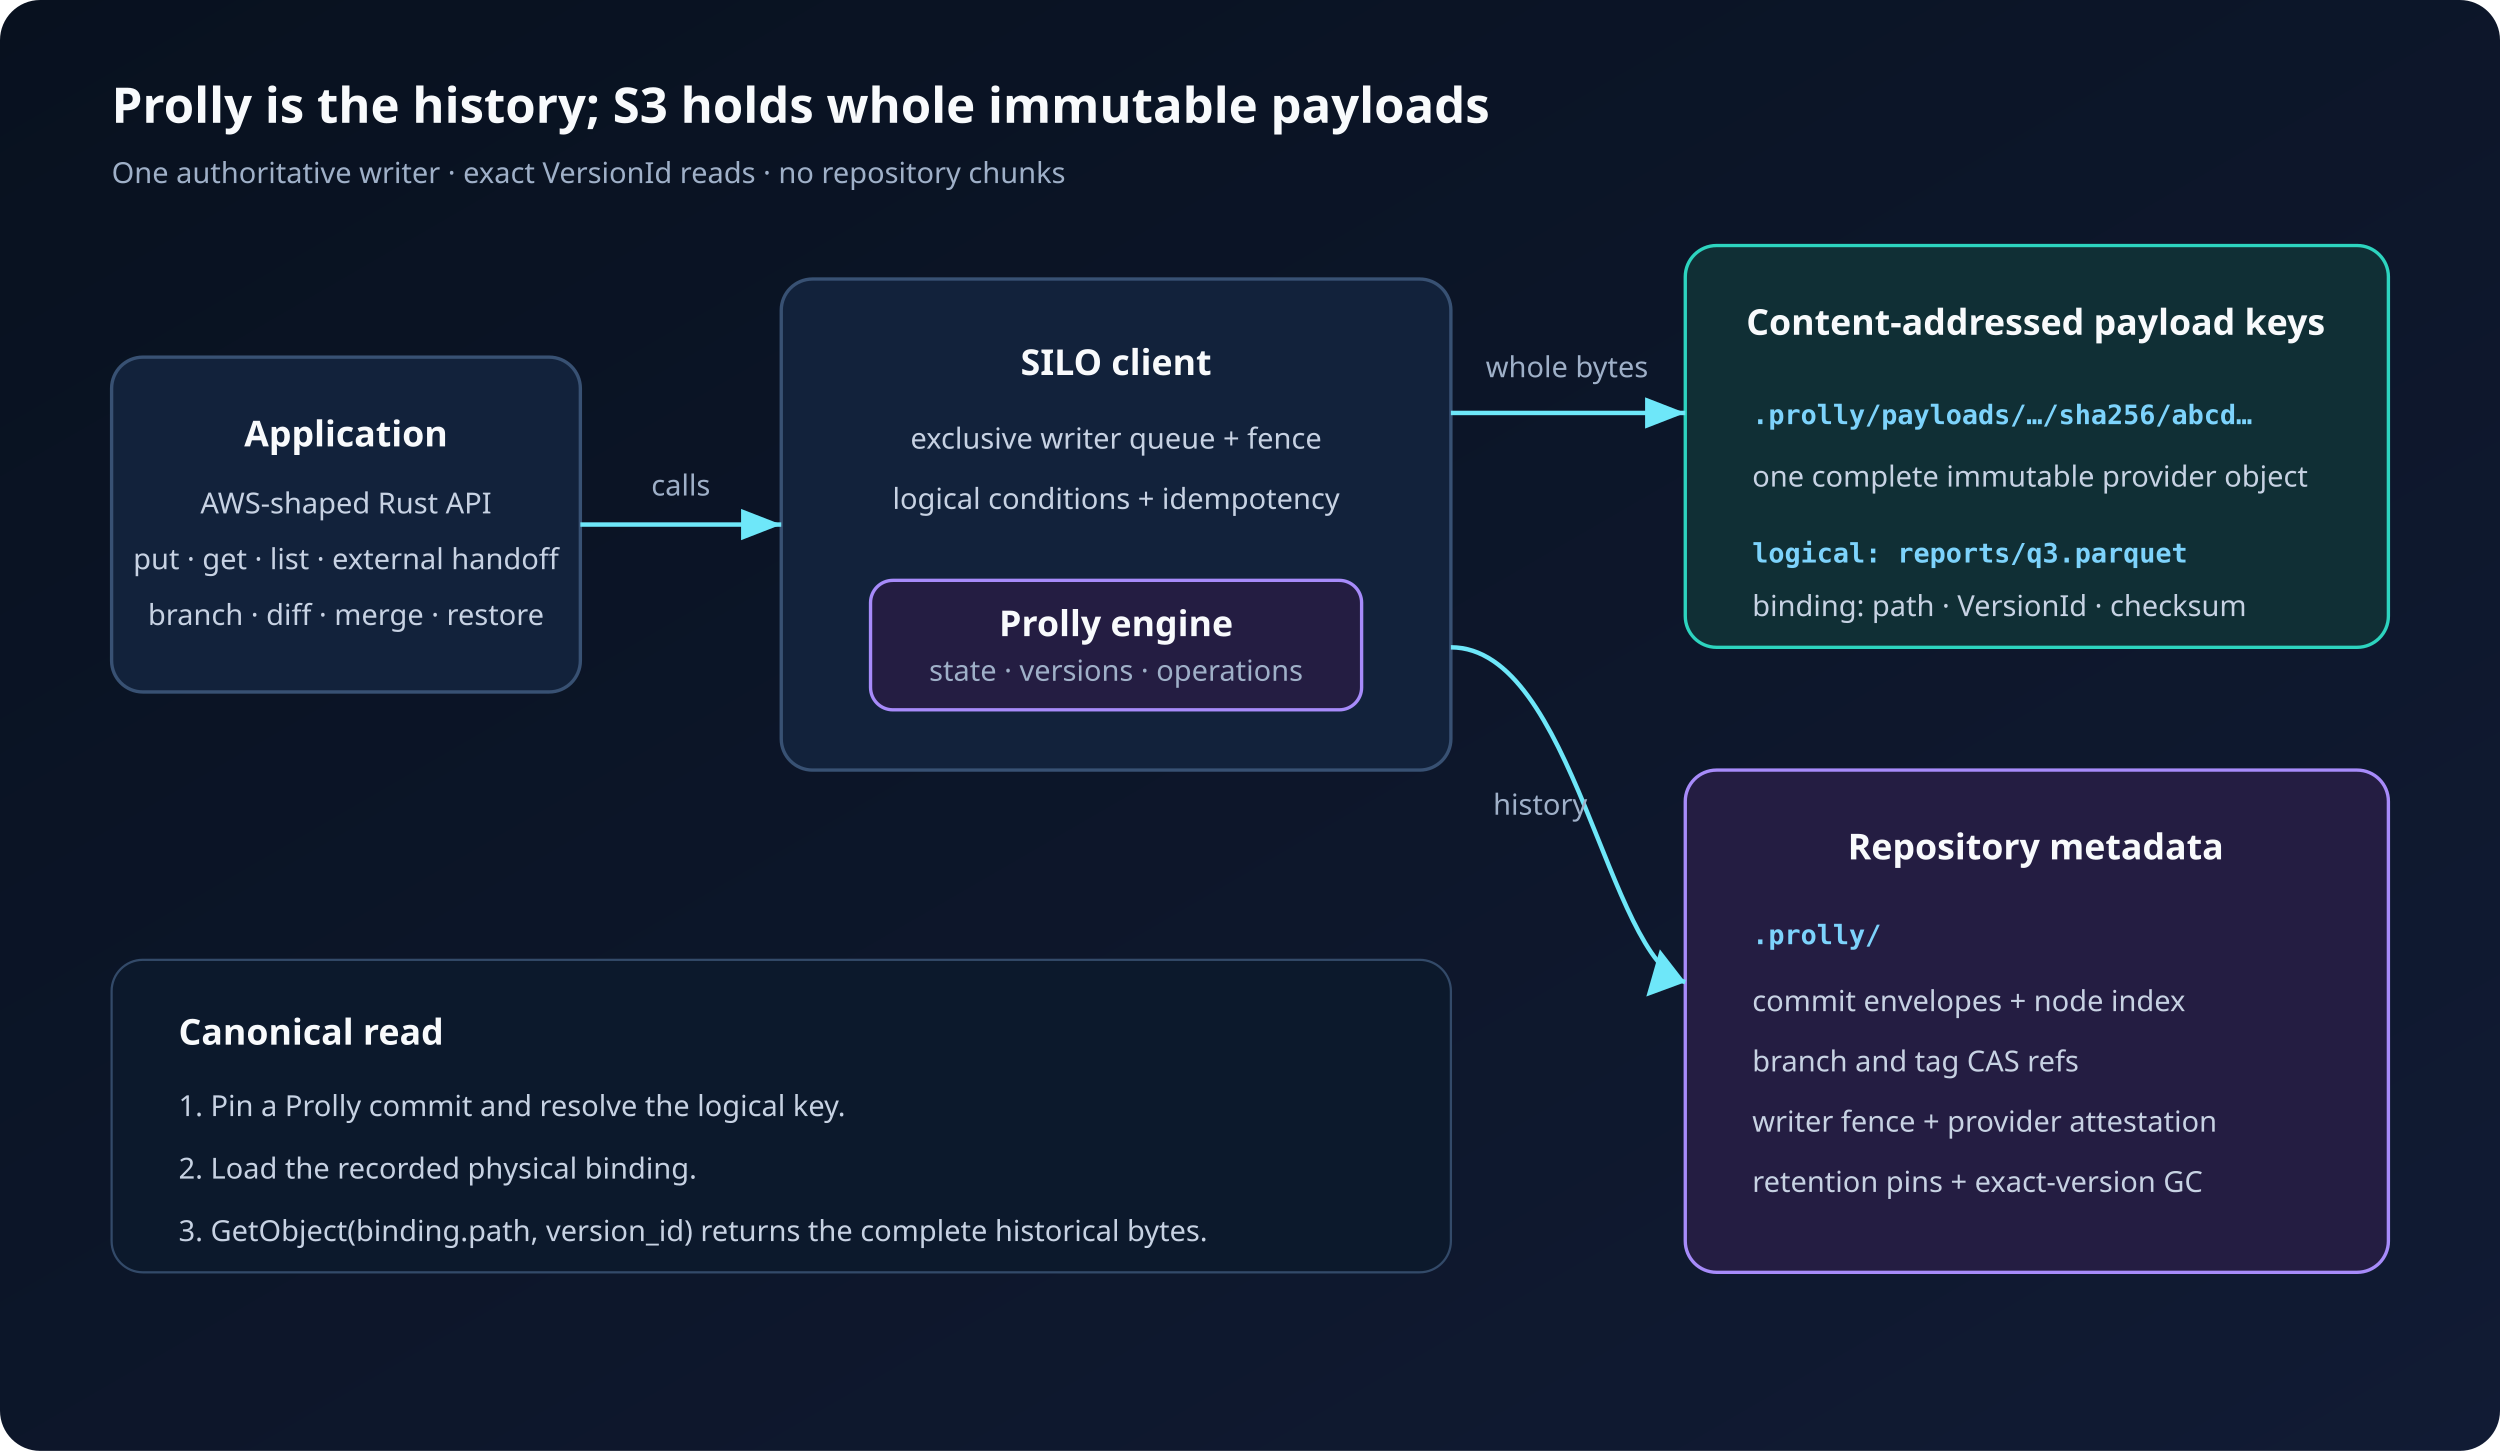
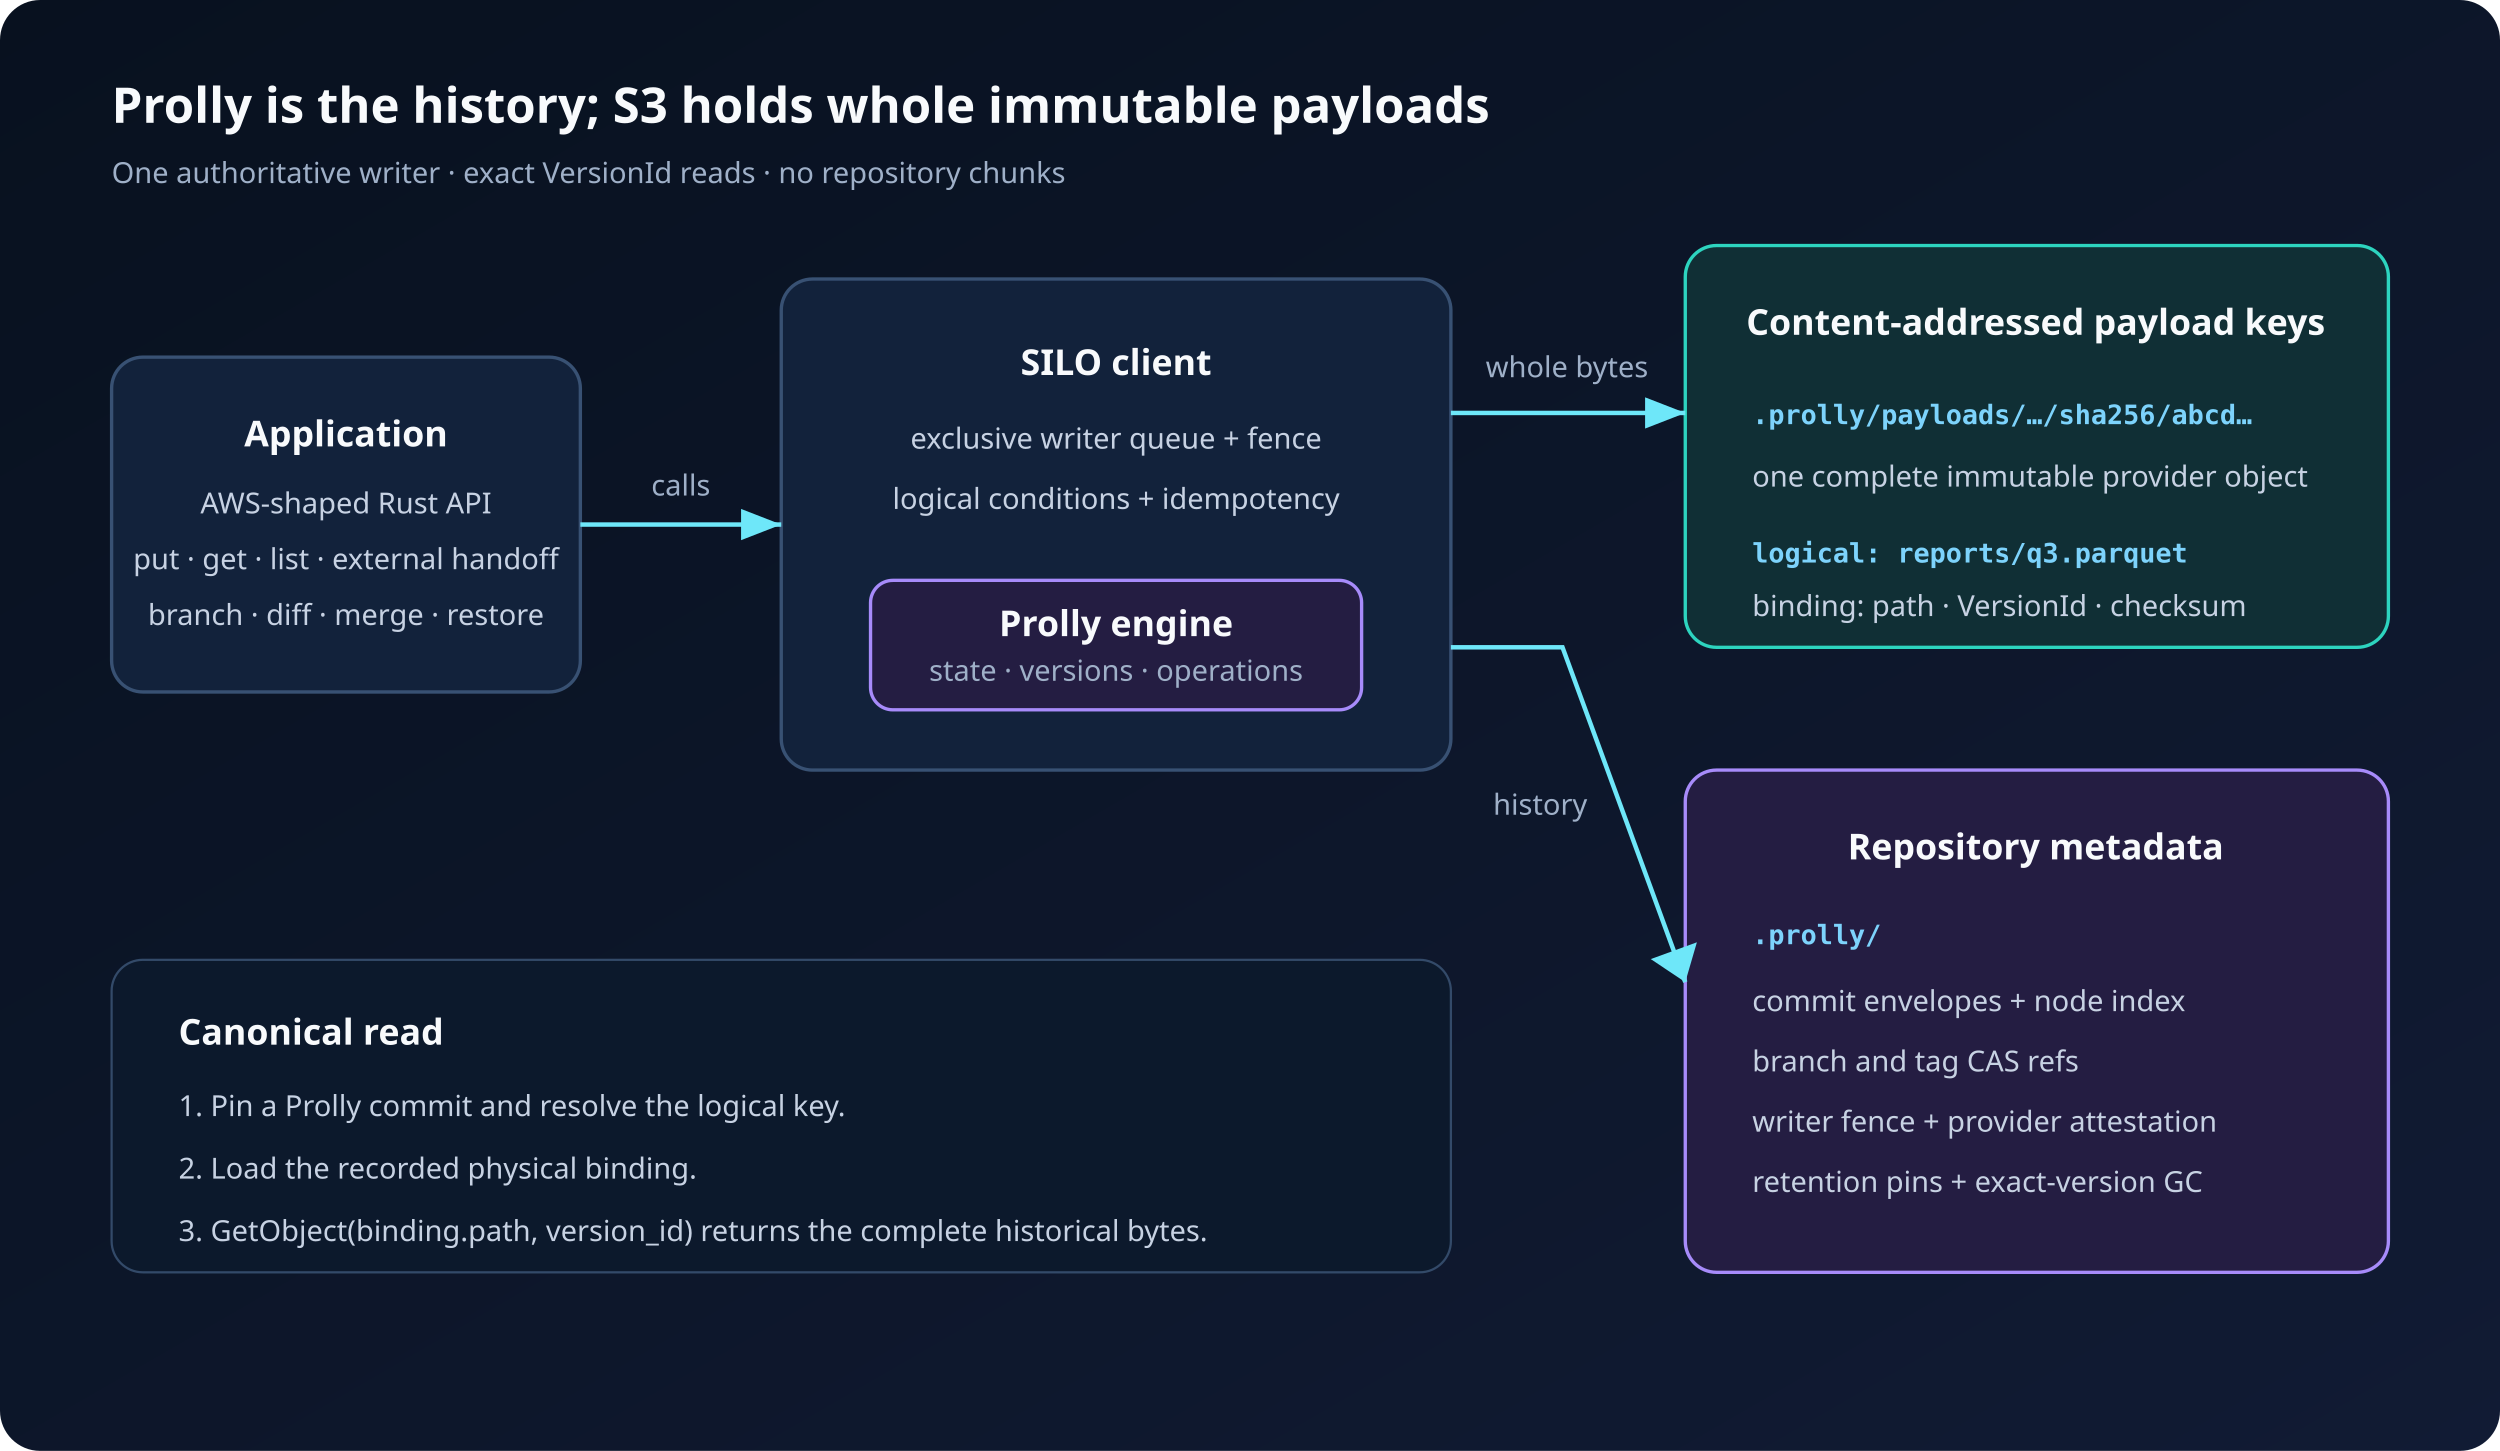
<svg xmlns="http://www.w3.org/2000/svg" viewBox="0 0 1120 650" role="img" aria-labelledby="title desc">
  <defs>
    <linearGradient id="bg" x1="0" y1="0" x2="1" y2="1">
      <stop stop-color="#08111f" />
      <stop offset="1" stop-color="#111b34" />
    </linearGradient>
    <marker id="arrow" markerWidth="9" markerHeight="7" refX="9" refY="3.5" orient="auto">
      <path d="M0 0 9 3.5 0 7Z" fill="#6ee7f9" />
    </marker>
    <style>.h{font:700 22px ui-sans-serif,system-ui;fill:#f8fafc}.s{font:400 13px ui-sans-serif,system-ui;fill:#9fb0c8}.t{font:700 16px ui-sans-serif,system-ui;fill:#f8fafc}.b{font:400 13px ui-sans-serif,system-ui;fill:#c7d2e3}.k{font:600 12px ui-monospace,SFMono-Regular,monospace;fill:#7dd3fc}.box{fill:#12223b;stroke:#385173;stroke-width:1.5}.data{fill:#102f35;stroke:#2dd4bf;stroke-width:1.5}.meta{fill:#241d42;stroke:#a78bfa;stroke-width:1.5}.line{fill:none;stroke:#6ee7f9;stroke-width:2;marker-end:url(#arrow)}.history-line{marker-end:none}</style>
  </defs>
  <rect width="1120" height="650" rx="18" fill="url(#bg)" />
  <text x="50" y="55" class="h">Prolly is the history; S3 holds whole immutable payloads</text>
  <text x="50" y="82" class="s">One authoritative writer · exact VersionId reads · no repository chunks</text>
  <rect x="50" y="160" width="210" height="150" rx="14" class="box" />
  <text x="155" y="200" text-anchor="middle" class="t">Application</text>
  <text x="155" y="230" text-anchor="middle" class="b">AWS-shaped Rust API</text>
  <text x="155" y="255" text-anchor="middle" class="b">put · get · list · external handoff</text>
  <text x="155" y="280" text-anchor="middle" class="b">branch · diff · merge · restore</text>
  <rect x="350" y="125" width="300" height="220" rx="14" class="box" />
  <text x="500" y="168" text-anchor="middle" class="t">SILO client</text>
  <text x="500" y="201" text-anchor="middle" class="b">exclusive writer queue + fence</text>
  <text x="500" y="228" text-anchor="middle" class="b">logical conditions + idempotency</text>
  <rect x="390" y="260" width="220" height="58" rx="10" class="meta" />
  <text x="500" y="285" text-anchor="middle" class="t">Prolly engine</text>
  <text x="500" y="305" text-anchor="middle" class="s">state · versions · operations</text>
  <rect x="755" y="110" width="315" height="180" rx="14" class="data" />
  <text x="912" y="150" text-anchor="middle" class="t">Content-addressed payload keys</text>
  <text x="785" y="190" class="k">.prolly/payloads/…/sha256/abcd…</text>
  <text x="785" y="218" class="b">one complete immutable provider object</text>
  <text x="785" y="252" class="k">logical: reports/q3.parquet</text>
  <text x="785" y="276" class="b">binding: path · VersionId · checksum</text>
  <rect x="755" y="345" width="315" height="225" rx="14" class="meta" />
  <text x="912" y="385" text-anchor="middle" class="t">Repository metadata</text>
  <text x="785" y="423" class="k">.prolly/</text>
  <text x="785" y="453" class="b">commit envelopes + node index</text>
  <text x="785" y="480" class="b">branch and tag CAS refs</text>
  <text x="785" y="507" class="b">writer fence + provider attestation</text>
  <text x="785" y="534" class="b">retention pins + exact-version GC</text>
  <path d="M260 235H350" class="line" />
  <text x="305" y="222" text-anchor="middle" class="s">calls</text>
  <path d="M650 185H755" class="line" />
  <text x="702" y="169" text-anchor="middle" class="s">whole bytes</text>
-   <path d="M650 290C705 290 720 430 755 440" class="line history-line" />
-   <path d="M740 429L755 440L740 451Z" transform="rotate(16 755 440)" fill="#6ee7f9" />
+   <path d="M650 290H700L755 440" class="line history-line" />
+   <path d="M740 429L755 440L740 451Z" transform="rotate(70 755 440)" fill="#6ee7f9" />
  <text x="690" y="365" text-anchor="middle" class="s">history</text>
  <rect x="50" y="430" width="600" height="140" rx="14" fill="#0c192c" stroke="#334a69" />
  <text x="80" y="468" class="t">Canonical read</text>
  <text x="80" y="500" class="b">1. Pin a Prolly commit and resolve the logical key.</text>
  <text x="80" y="528" class="b">2. Load the recorded physical binding.</text>
  <text x="80" y="556" class="b">3. GetObject(binding.path, version_id) returns the complete historical bytes.</text>
</svg>
